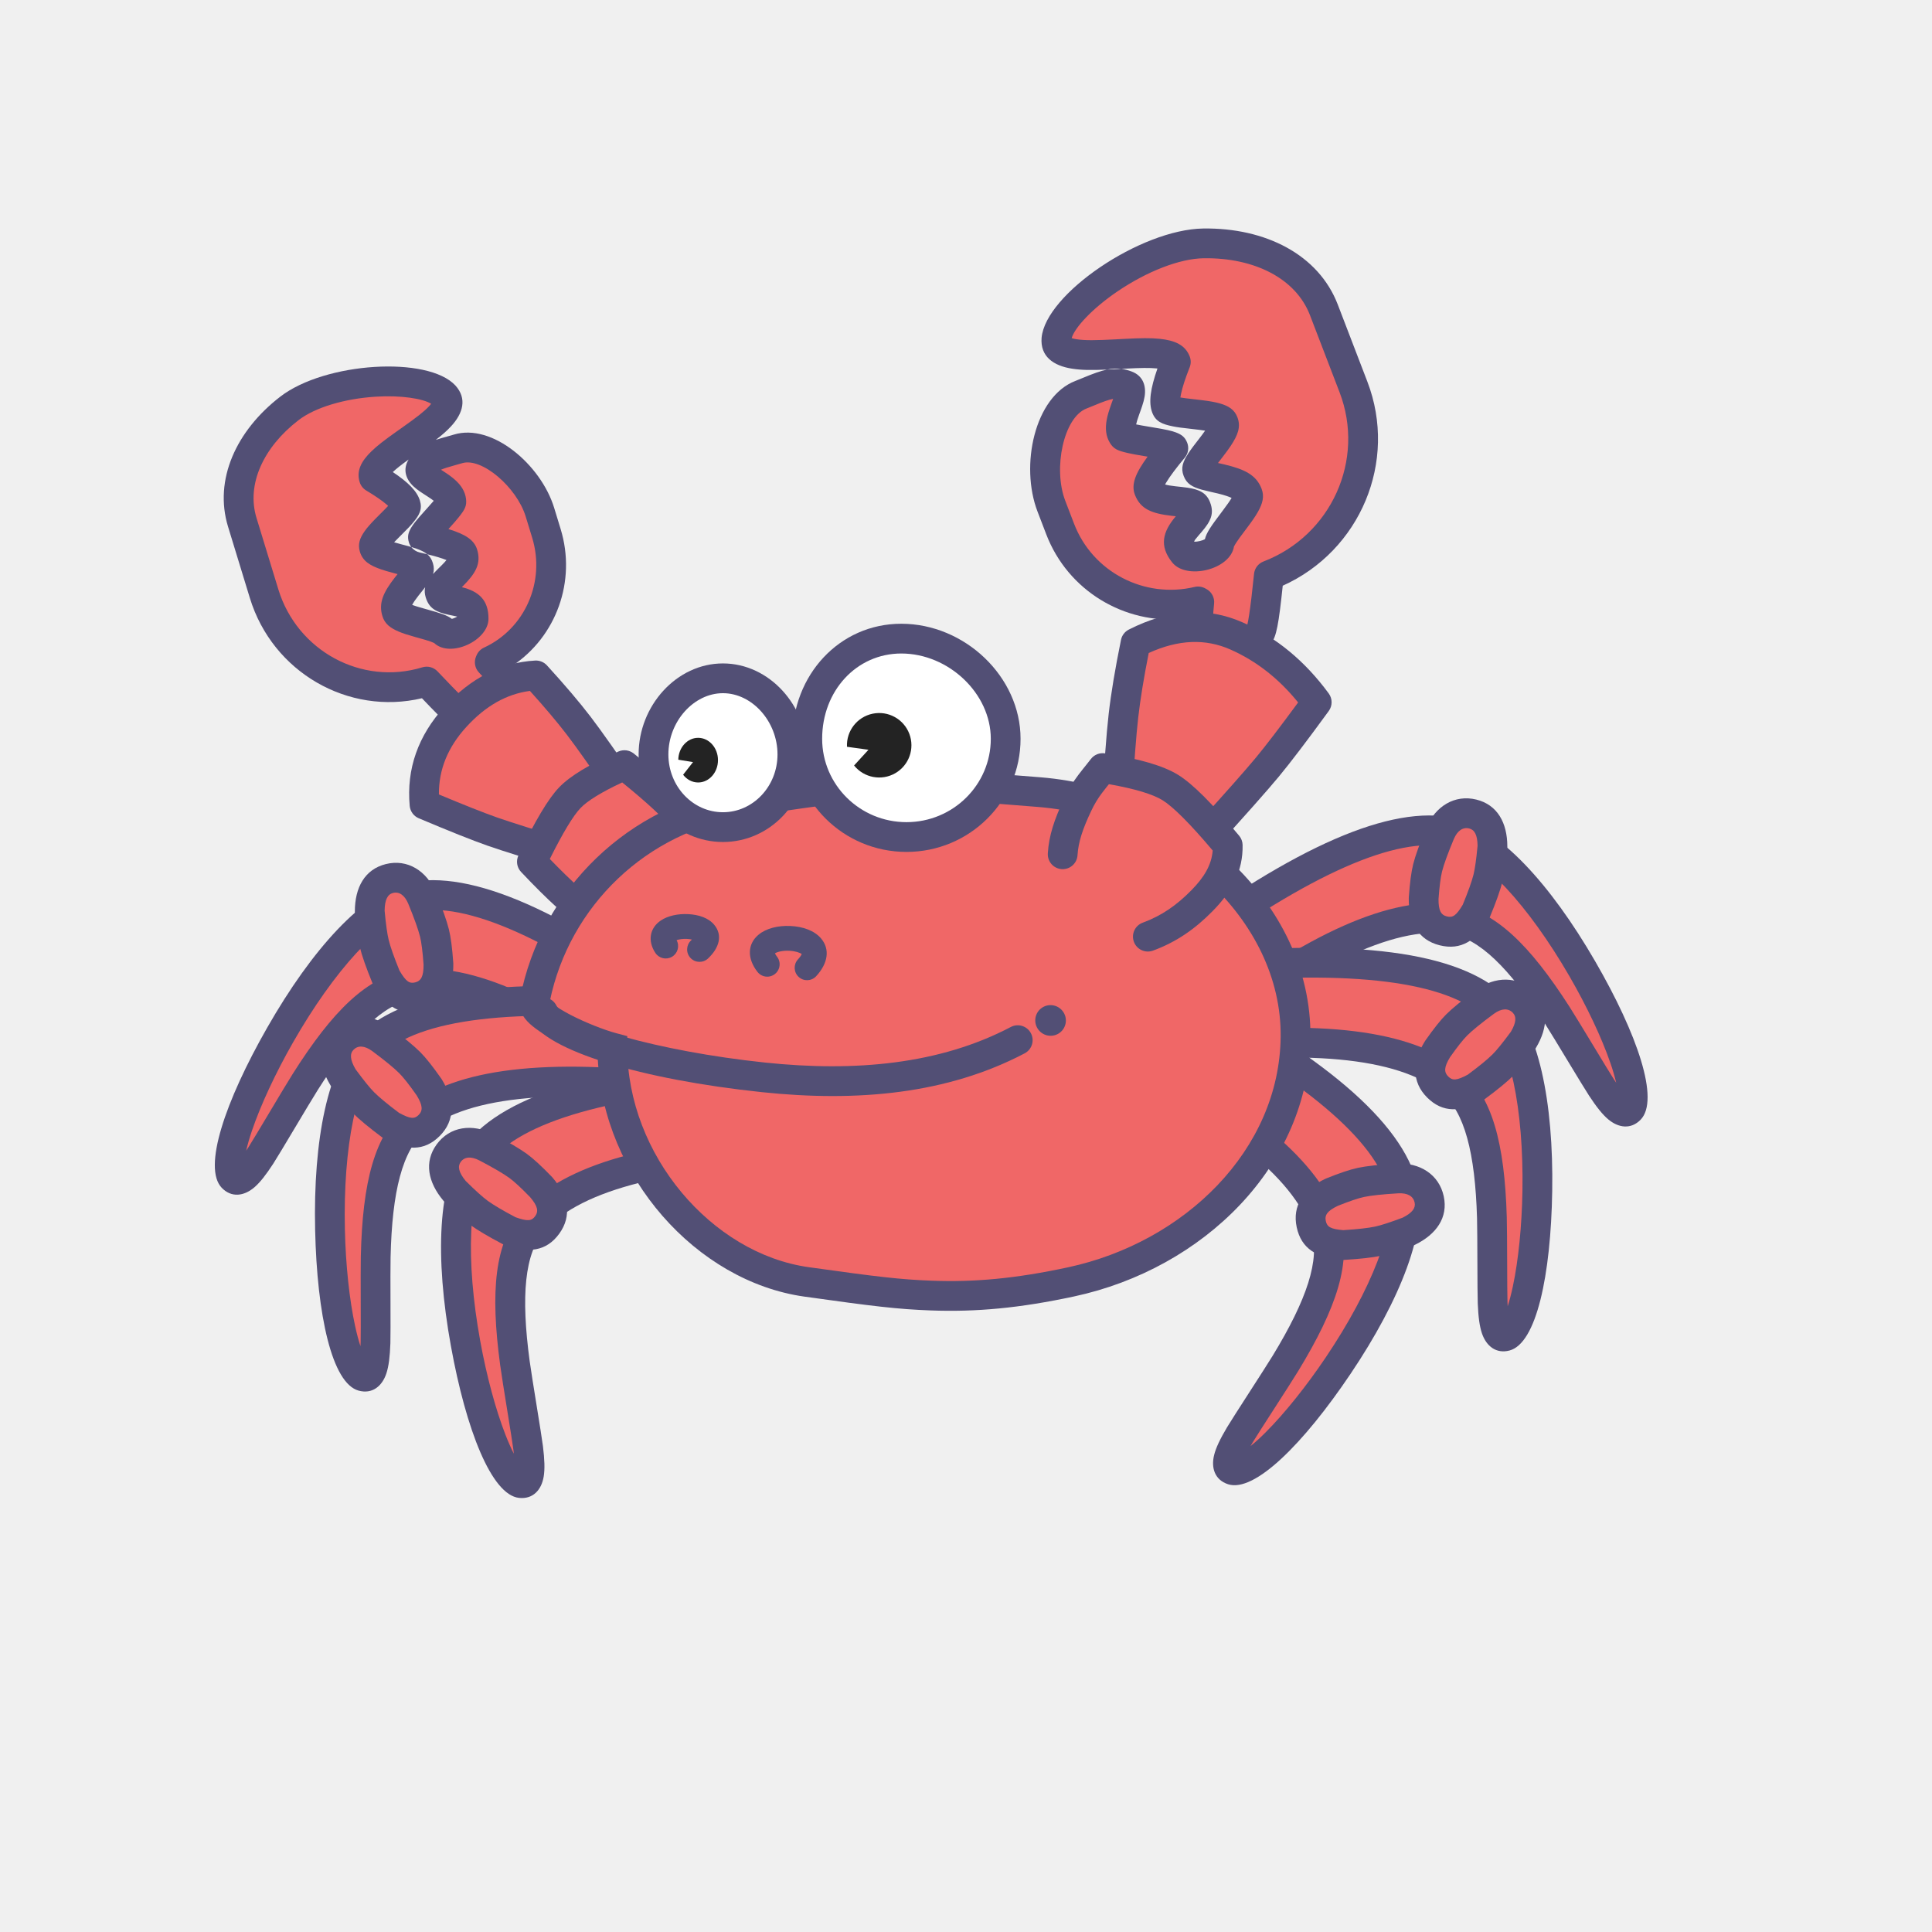
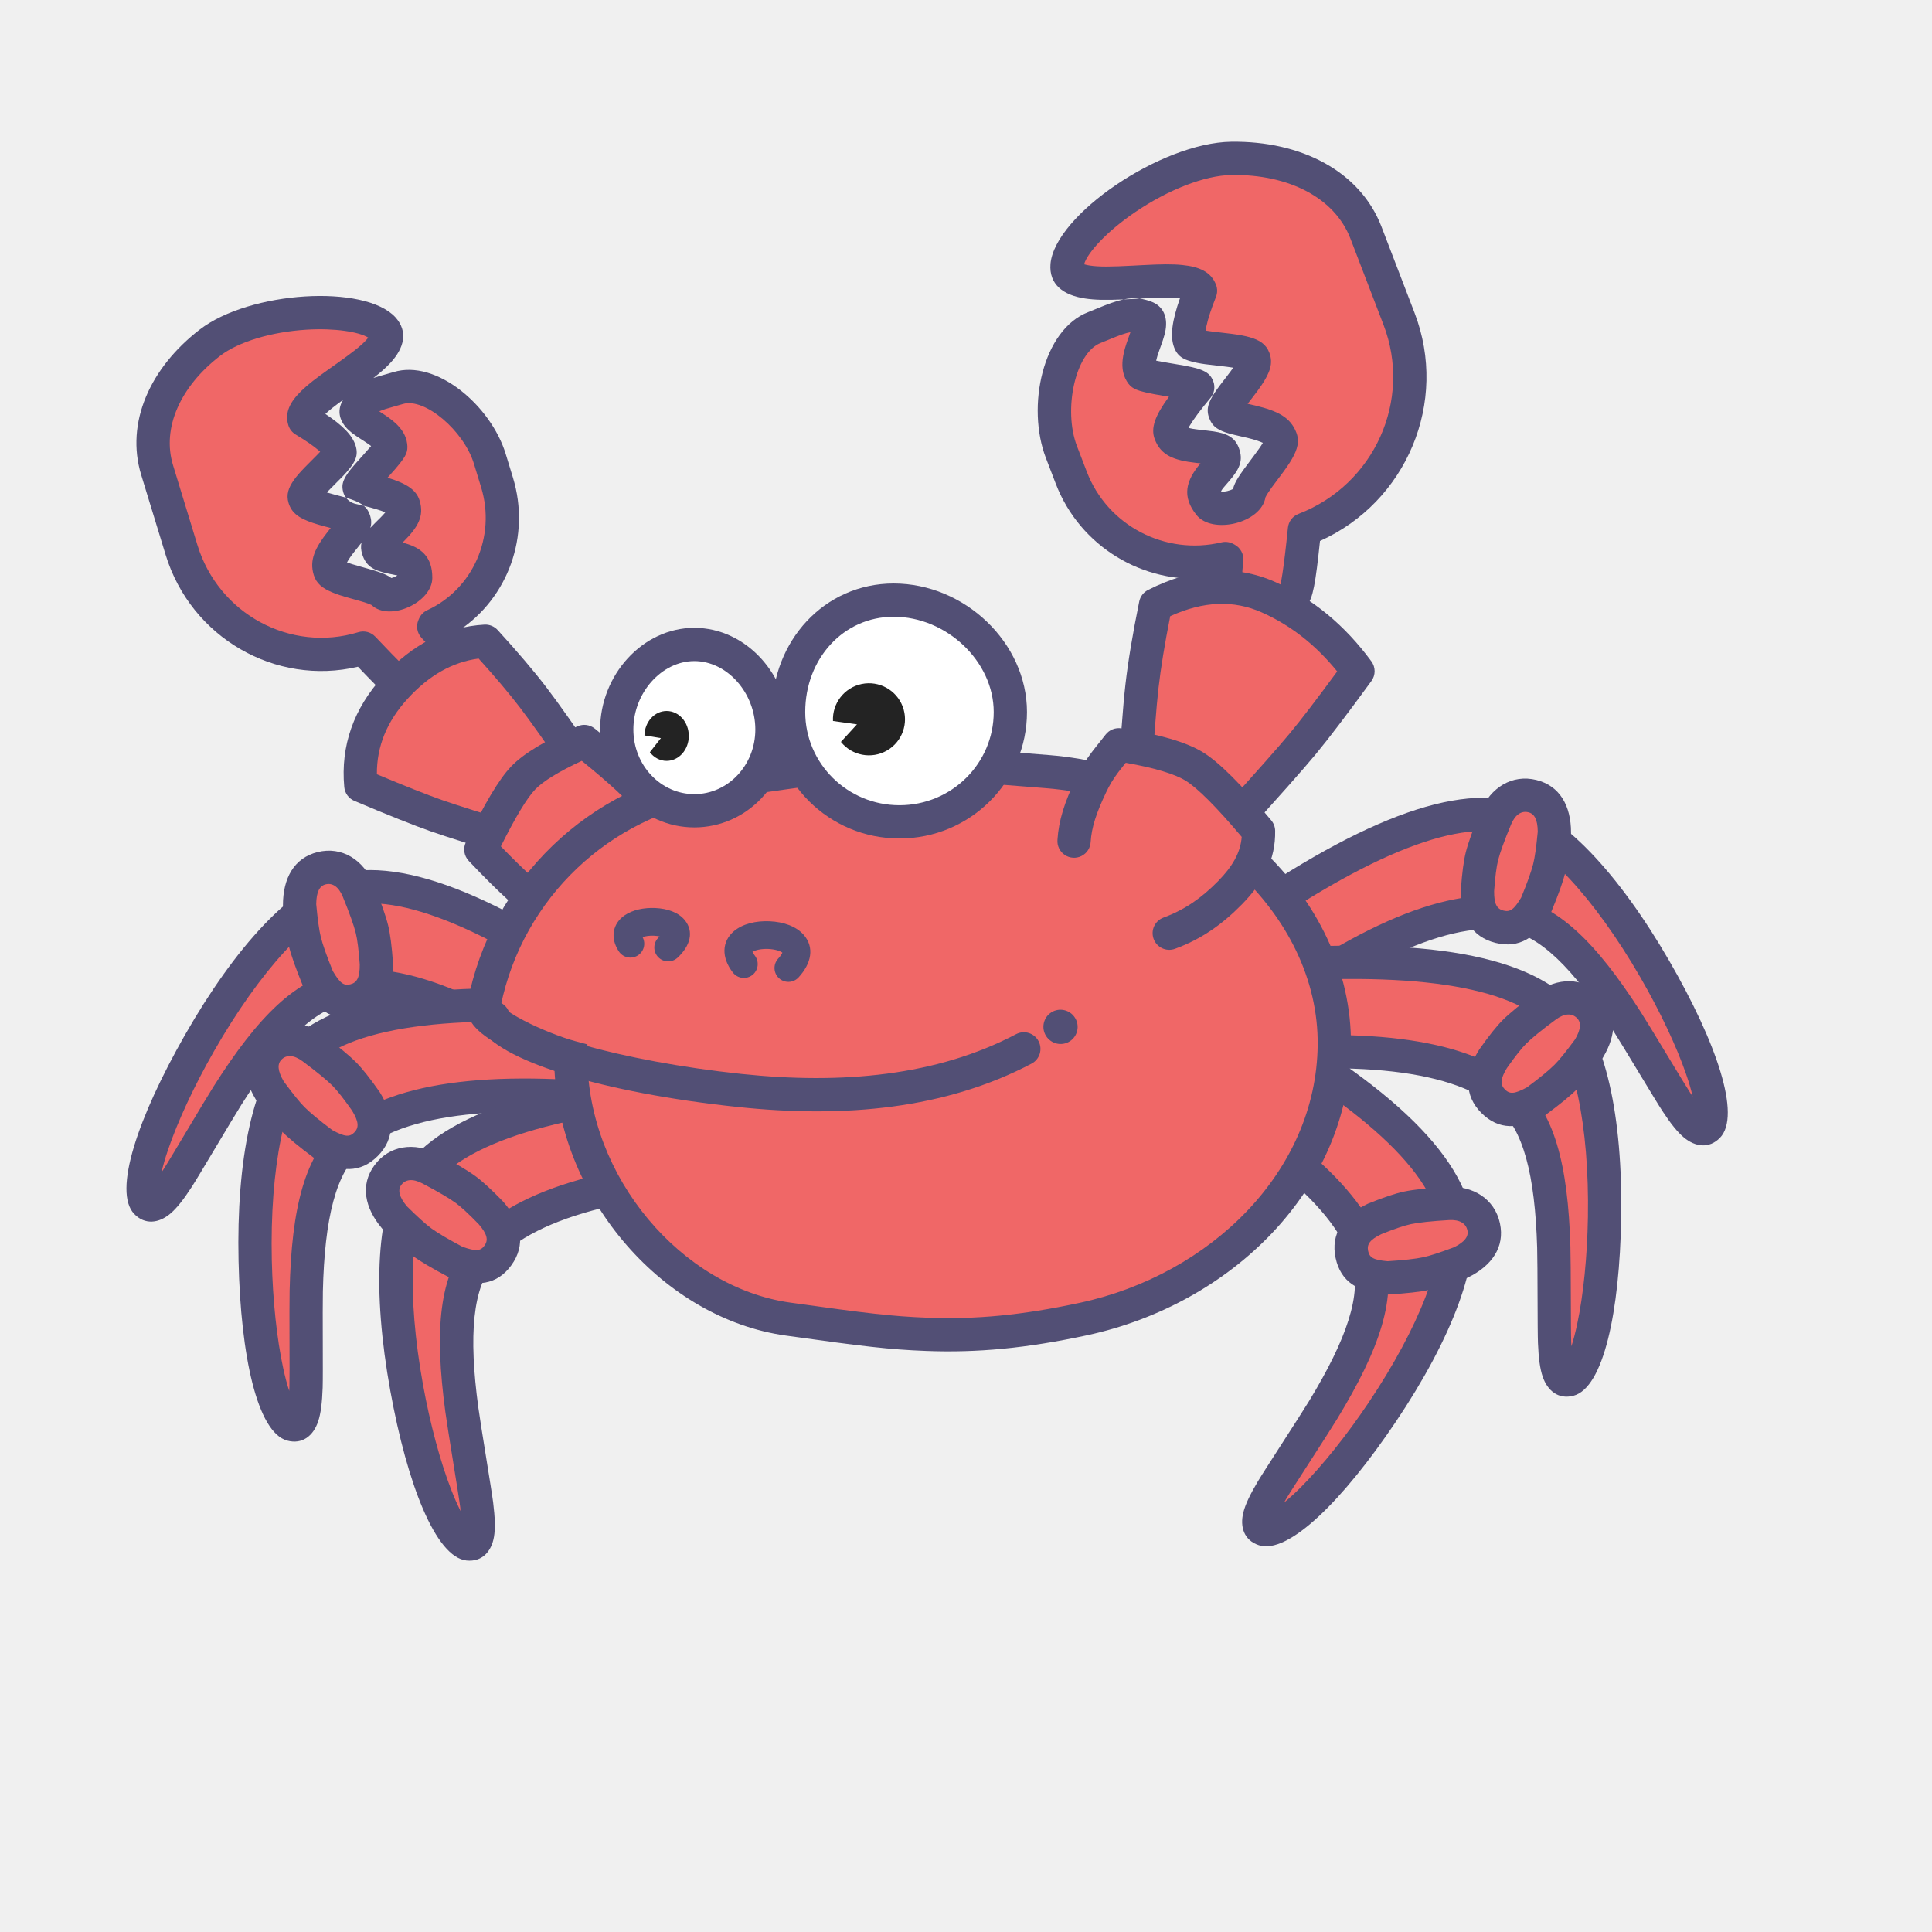
- <svg xmlns="http://www.w3.org/2000/svg" width="800px" height="800px" viewBox="25.6 25.6 972.8 972.8" class="icon" version="1.1">
+ <svg xmlns="http://www.w3.org/2000/svg" width="800px" height="800px" viewBox="76.8 76.8 870.4 870.4" class="icon" version="1.1">
  <path d="M371.754 539.805c-63.71-48.001-110.11-68.805-139.204-62.414-43.64 9.588-102.138 128.352-89.885 141.112 12.253 12.76 44.192-90.554 89.887-97.03 30.458-4.318 74.252 16.751 131.367 63.206l7.835-44.874z" fill="#F06767" />
  <path d="M363.582 543.045l-4.868 27.888c-53.842-42.156-95.964-61.308-127.216-56.877-20.94 2.967-38.6 20.8-58.535 52.316-4.563 7.21-19.419 32.498-22.293 36.921-0.382 0.589-0.754 1.151-1.114 1.686 0.674-2.96 1.658-6.374 2.94-10.148 4.356-12.82 11.756-28.767 20.657-44.357 20.463-35.84 44.082-62.047 61.003-65.763 25.705-5.649 69.282 13.549 129.426 58.333z m12.68-9.226c-65.379-49.254-113.357-70.768-145.321-63.745-22.498 4.943-48.318 33.592-70.801 72.971-21.204 37.136-32.563 70.569-22.878 80.649 4.87 5.073 11.204 4.191 16.354-0.2 2.935-2.503 5.919-6.341 9.618-12.033 3.107-4.78 18.025-30.173 22.393-37.079 17.653-27.913 32.955-43.36 47.973-45.488 27.773-3.936 69.974 16.364 125.59 61.595l9.915 8.065 10.817-61.974-3.661-2.76z" fill="#524F75" />
  <path d="M221.666 467.956c-7.283 1.821-9.888 8.607-9.898 16.539 0.677 7.438 1.439 12.847 2.278 16.227 0.987 3.974 2.967 9.596 5.939 16.866 4.558 7.905 9.191 11.759 16.474 9.938 7.283-1.821 10.003-7.9 9.898-16.539-0.49-6.998-1.156-12.201-2.003-15.612-0.979-3.944-3.052-9.77-6.216-17.48-3.062-7.375-9.189-11.761-16.471-9.938z" fill="#F06767" />
  <path d="M223.487 475.223c3.06-0.767 5.847 1.002 7.722 5.512 3.037 7.403 5.003 12.932 5.877 16.441 0.714 2.87 1.326 7.62 1.786 14.106 0.042 5.949-1.256 8.227-4.226 8.971-2.87 0.717-4.62-0.365-7.915-5.984-2.74-6.731-4.546-11.886-5.41-15.358-0.714-2.875-1.416-7.842-2.055-14.743 0.06-5.61 1.534-8.272 4.221-8.946z m-3.639-14.536c-10.632 2.66-15.557 11.843-15.57 23.797v0.347l0.03 0.345c0.712 7.785 1.516 13.514 2.468 17.351 1.091 4.393 3.177 10.32 6.276 17.898l0.192 0.47 0.255 0.437c6.426 11.147 14.074 16.144 24.783 13.464 10.782-2.7 15.722-11.551 15.572-23.897l-0.017-0.43c-0.517-7.393-1.234-12.977-2.205-16.898-1.086-4.373-3.264-10.497-6.569-18.549-4.531-10.894-14.279-17.073-25.215-14.334z" fill="#524F75" />
  <path d="M363.995 533.137c-79.333-8.332-129.823-2.27-151.467 18.195-32.471 30.695-21.444 162.626-4.371 167.252 17.076 4.625-8.759-100.384 27.074-129.466 23.889-19.391 72.274-23.882 145.158-13.484l-16.394-42.496z" fill="#F06767" />
  <path d="M358.66 540.123l10.19 26.412c-67.861-8.407-113.834-3.127-138.34 16.766-16.424 13.327-22.378 37.711-23.23 74.992-0.195 8.532 0.092 37.858-0.09 43.133-0.025 0.699-0.055 1.374-0.09 2.018-0.949-2.885-1.861-6.321-2.705-10.215-2.872-13.232-4.74-30.718-5.14-48.66-0.917-41.26 5.829-75.891 18.42-87.789 19.126-18.082 66.363-24.066 140.985-16.659z m6.119-14.441c-81.413-8.547-133.617-2.275-157.396 20.205-16.741 15.825-24.116 53.68-23.107 99.013 0.949 42.753 8.434 77.262 21.926 80.916 6.786 1.838 11.764-2.178 13.916-8.597 1.226-3.656 1.811-8.484 2.048-15.27 0.2-5.697-0.092-35.146 0.097-43.313 0.757-33.015 5.914-54.142 17.69-63.698 21.779-17.683 68.408-22.014 139.381-11.888l12.645 1.806-22.643-58.693-4.558-0.482z" fill="#524F75" />
  <path d="M198.339 548.852c-5.305 5.312-4.041 12.47 0.035 19.274 4.413 6.024 7.85 10.27 10.31 12.735 2.892 2.897 7.485 6.696 13.779 11.399 7.98 4.431 13.936 5.345 19.239 0.032 5.305-5.312 4.506-11.923-0.032-19.274-4.021-5.747-7.275-9.865-9.758-12.35-2.872-2.872-7.648-6.803-14.331-11.781-6.429-4.748-13.936-5.35-19.241-0.035z" fill="#F06767" />
  <path d="M203.641 554.144c2.228-2.233 5.53-2.155 9.458 0.749 6.416 4.78 10.947 8.504 13.507 11.064 2.09 2.095 5.06 5.852 8.796 11.177 3.099 5.078 3.159 7.697 0.999 9.865-2.09 2.093-4.151 2.068-9.865-1.049-5.814-4.363-10.02-7.85-12.548-10.382-2.095-2.098-5.255-5.989-9.356-11.579-2.837-4.845-2.947-7.885-0.992-9.845z m-11.696 17.833l0.18 0.297 0.202 0.28c4.62 6.309 8.262 10.804 11.052 13.602 3.199 3.202 8.042 7.208 14.601 12.106l0.405 0.3 0.442 0.25c11.249 6.244 20.378 6.586 28.177-1.224 7.852-7.867 7.528-18 1.039-28.505l-0.237-0.362c-4.251-6.069-7.737-10.49-10.592-13.349-3.187-3.187-8.207-7.315-15.185-12.518-9.488-7.003-21.024-7.275-28.989 0.704-7.747 7.757-7.235 18.162-1.094 28.42z" fill="#524F75" />
  <path d="M412.66 564.828c-79.66 4.181-128.577 18.07-146.757 41.669-27.266 35.395 4.263 163.977 21.851 165.876 17.59 1.893-24.354-97.78 6.486-132.111 20.56-22.885 67.646-34.893 141.262-36.022l-22.843-39.412z" fill="#F06767" />
  <path d="M408.481 572.566l14.196 24.494c-68.341 2.31-112.92 14.716-134.014 38.2-14.131 15.732-16.199 40.743-11.214 77.699 1.141 8.459 6.014 37.378 6.656 42.616 0.085 0.699 0.162 1.369 0.23 2.006-1.386-2.697-2.822-5.947-4.271-9.666-4.903-12.618-9.486-29.594-12.688-47.256-7.36-40.61-6.114-75.866 4.458-89.59 16.064-20.85 61.787-34.152 136.647-38.502z m3.786-15.22c-81.745 4.296-132.328 18.657-152.301 44.576-14.056 18.247-15.42 56.795-7.33 101.408 7.625 42.081 20.415 74.989 34.311 76.49 6.993 0.752 11.279-3.994 12.4-10.67 0.642-3.801 0.46-8.664-0.367-15.402-0.692-5.659-5.587-34.701-6.678-42.798-4.421-32.728-2.63-54.397 7.508-65.681 18.747-20.87 64.122-32.443 135.805-33.542l12.775-0.197-31.544-54.422-4.578 0.237z" fill="#524F75" />
  <path d="M251.502 606.263c-4.408 6.077-2.041 12.95 3.047 19.031 5.3 5.262 9.358 8.916 12.178 10.969 3.309 2.405 8.439 5.44 15.392 9.099 8.574 3.129 14.598 3.102 19.006-2.977 4.408-6.077 2.585-12.48-3.05-19.029-4.87-5.045-8.729-8.607-11.569-10.672-3.284-2.39-8.619-5.522-15.999-9.393-7.091-3.684-14.601-3.107-19.006 2.972z" fill="#F06767" />
  <path d="M257.568 610.664c1.848-2.555 5.122-2.992 9.458-0.742 7.083 3.716 12.143 6.688 15.07 8.816 2.388 1.741 5.914 4.988 10.435 9.658 3.854 4.528 4.321 7.111 2.525 9.591-1.736 2.395-3.771 2.692-9.905 0.502-6.426-3.397-11.127-6.184-14.016-8.287-2.398-1.746-6.127-5.1-11.052-9.973-3.557-4.336-4.141-7.325-2.515-9.566z m-8.766 19.441l0.225 0.265 0.245 0.245c5.55 5.507 9.848 9.378 13.045 11.704 3.659 2.662 9.069 5.862 16.312 9.676l0.45 0.235 0.475 0.175c12.088 4.408 21.159 3.317 27.638-5.62 6.524-8.999 4.618-18.951-3.434-28.317l-0.287-0.317c-5.15-5.332-9.288-9.149-12.553-11.529-3.644-2.65-9.251-5.942-16.953-9.99-10.465-5.43-21.906-3.896-28.522 5.232-6.439 8.876-4.306 19.076 3.362 28.242z" fill="#524F75" />
  <path d="M270.316 360.558c7.742 8.617 10.577 14.481 8.502 17.588-3.104 4.66-6.738 13.347-22.103 10.028-1.456-0.315-7.618-6.654-18.487-19.016-34.858 9.341-70.793-11.736-80.262-47.074l-9.733-36.317c-5.887-21.966 7.068-43.125 25.74-56.487 21.479-15.372 68.528-15.043 78.259-3.684 9.898 11.788-39.911 29.114-36.979 40.068 9.436 6.109 14.603 10.849 15.507 14.211 1.041 3.896-17.875 16.137-16.616 20.837 1.404 5.247 21.029 7.061 22.053 10.877 1.022 3.819-13.994 13.926-11.848 21.929 1.246 4.643 19.851 7.073 23.764 11.109 3.102 3.202 14.658-1.733 14.838-6.229 0.485-12.031-14.796-7.253-16.479-13.537-1.264-4.72 14.351-11.396 12.233-19.304-0.684-2.553-7.265-5.457-19.738-8.706-0.627-2.333 15.075-15.567 14.818-18.272-0.707-7.488-17.883-12.168-14.511-17.313 3.886-5.932 11.571-6.701 18.917-8.672 16.014-4.291 35.663 17.096 40.011 33.332l2.89 10.782c7.043 26.282-6.416 53.161-30.498 63.276l-0.277 0.574z" fill="#F06767" />
  <path d="M239.966 326.414c1.711 5.605 5.325 7.428 11.734 8.776 0.34 0.072 1.598 0.327 1.883 0.39 1.101 0.232 1.806 0.365 2.248 0.475a10.465 10.465 0 0 1-1.024 0.549c-0.599 0.275-1.184 0.485-1.678 0.609-2.463-1.848-5.52-2.822-13.344-5l-1.019-0.285c-2.587-0.724-4.321-1.256-5.625-1.741 0.624-1.224 1.638-2.71 3.149-4.645-0.212 0.27 1.883-2.338 3.382-4.266-0.355 1.576-0.285 3.247 0.292 5.137z m12.71-86.118c6.179-6.656 8.13-14.049 2.263-20.555-13.817-15.033-65.591-11.833-88.171 5.547-22.271 17.146-33.55 41.914-26.349 65.481l10.994 35.957c11.429 37.388 49.552 59.222 86.653 50.453 11.961 12.598 16.424 16.659 20.183 17.333 13.559 2.438 21.826-1.838 27.476-10.914 0.5-0.804 1.798-3.047 1.966-3.317 3.579-5.797 1.813-11.973-4.026-19.506 21.919-14.588 32.276-42.466 24.231-68.785l-3.264-10.672c-6.649-21.751-31.249-42.778-50.508-36.889-1.086 0.325-1.863 0.544-3.572 1.017-2.058 0.564-3.889 1.101-5.532 1.648 3.309-2.548 5.59-4.568 7.658-6.798z m-2.365 67.264a1.091 1.091 0 0 0 0.097 0.04c-0.574 0.719-1.369 1.578-2.44 2.647-0.425 0.427-2.036 2.006-1.956 1.931-0.857 0.842-1.479 1.479-2.065 2.12l-0.3 0.33c0.524-1.716 0.542-3.452-0.087-5.497-0.597-1.953-1.524-3.352-2.832-4.456 4.116 1.009 7.325 1.981 9.583 2.885z m-19.101-6.953a193.321 193.321 0 0 0-1.981-0.532l-1.948-0.517c-1.309-0.35-2.348-0.637-3.232-0.904 0.312-0.335 0.649-0.689 1.014-1.059 0.579-0.594 1.191-1.211 2.055-2.073 4.026-4.021 4.82-4.835 6.274-6.549 3.432-4.051 4.975-6.951 3.631-11.351-1.451-4.74-5.897-9.179-13.637-14.334 1.793-1.698 4.181-3.579 7.955-6.309-3.06 5.043-1.394 9.898 2.458 13.527 0.999 0.939 2.13 1.803 3.564 2.782 0.512 0.345 1.049 0.699 1.733 1.141l1.656 1.069c1.456 0.944 2.473 1.646 3.247 2.26-0.844 0.999-1.943 2.238-3.721 4.208l-0.1 0.107c-2.995 3.314-4.108 4.583-5.362 6.144-0.924 1.154-1.643 2.158-2.208 3.122-1.374 2.363-2.028 4.386-1.124 7.343 0.265 0.859 0.674 1.653 1.206 2.348a61.108 61.108 0 0 0-1.481-0.425z m3.921 1.204c2.34 0.827 4.191 1.673 5.6 2.862-1.164-0.287-2.405-0.574-3.716-0.869a7.483 7.483 0 0 1-4.323-2.775c0.899 0.265 1.693 0.519 2.438 0.782z m12.52-39.699c1.548-0.667 3.729-1.351 6.876-2.218a147.588 147.588 0 0 0 3.771-1.071c9.853-3.012 27.478 12.053 32.006 26.874l3.264 10.675c6.793 22.211-3.721 45.83-24.249 55.308a7.49 7.49 0 0 0-3.744 3.846c-0.11 0.26-0.11 0.26-0.23 0.524a7.493 7.493 0 0 0 1.466 8.217c3.572 3.706 5.939 6.723 7.073 8.874 0.115 0.217 0.21 0.412 0.285 0.574-0.457 0.782-0.969 1.653-1.161 1.963-2.413 3.871-4.655 5.202-10.784 4.303-0.792-0.649-1.923-1.668-3.347-3.037-3.079-2.957-7.42-7.4-12.99-13.305a7.485 7.485 0 0 0-7.643-2.023c-30.53 9.333-63.006-8.217-72.499-39.272l-10.989-35.955c-5.145-16.814 3.389-35.548 21.154-49.224 8.409-6.474 23.302-10.864 38.987-11.833 12.698-0.784 23.652 0.974 27.813 3.582-0.26 0.34-0.599 0.739-1.014 1.186-2.488 2.682-6.084 5.48-13.617 10.807l-1.434 1.014-1.439 1.017c-6.214 4.411-9.698 7.096-12.633 9.955-5.068 4.945-7.618 9.745-5.874 15.447 0.539 1.773 1.723 3.284 3.314 4.238 4.491 2.69 7.91 5.05 10.215 7.018 0.295 0.252 0.564 0.497 0.814 0.727-0.809 0.889-1.936 2.021-4.511 4.591-0.914 0.914-1.568 1.573-2.213 2.233-2.27 2.335-3.889 4.171-5.135 5.947-2.378 3.387-3.537 6.514-2.373 10.315 1.441 4.72 4.993 6.928 10.787 8.916 1.641 0.559 3.337 1.054 5.819 1.713l2.373 0.634-1.319 1.648c-5.819 7.45-8.352 12.87-6.319 19.516 1.184 3.889 3.971 5.972 8.142 7.752 2.188 0.937 4.536 1.681 8.422 2.772l1.049 0.29c3.736 1.039 5.028 1.419 6.516 1.938 0.824 0.292 1.469 0.554 1.916 0.774 8.13 7.715 27.308-1.199 27.368-12.151 0.05-9.541-4.925-13.849-13.412-15.959l0.412-0.412c6.544-6.549 9.436-11.486 7.28-18.532-1.471-4.803-5.862-7.685-14.453-10.3 2.687-2.975 3.966-4.431 5.207-5.994 3.012-3.781 4.118-5.654 3.649-9.266-0.485-3.746-2.453-6.761-5.452-9.473-1.608-1.459-3.294-2.667-5.902-4.356l-1.246-0.809z" fill="#524F75" />
  <path d="M341.374 428.192c-10.64-16.948-18.572-29.092-23.792-36.432-5.22-7.338-12.093-16.014-20.625-26.032-15.143 0.342-28.884 6.811-41.227 19.406-12.338 12.588-18.045 27.131-17.111 43.62 14.955 6.943 26.134 11.861 33.532 14.753s21.549 7.88 42.449 14.96l26.774-30.275z" fill="#F06767" />
  <path d="M313.716 449.134c-18.427-5.56-31.067-9.548-37.848-11.928-6.599-2.318-16.369-6.184-29.271-11.584-0.1-12.52 4.463-23.762 13.871-34.054 9.678-10.592 20.26-16.534 31.961-18.077 7.588 8.407 13.792 15.76 18.597 22.043 4.848 6.334 12.073 16.546 21.646 30.593l-18.956 23.008z m34.516-26.776c-11.304-16.676-19.721-28.635-25.3-35.93-5.62-7.343-12.927-15.939-21.941-25.8a7.495 7.495 0 0 0-5.959-2.423c-17.166 0.984-32.463 8.851-45.625 23.252-13.29 14.546-19.214 31.344-17.51 49.931a7.493 7.493 0 0 0 4.546 6.219c15.323 6.469 26.786 11.044 34.456 13.739 7.638 2.682 22.031 7.198 43.278 13.577a7.488 7.488 0 0 0 7.935-2.413l25.7-31.187a7.493 7.493 0 0 0 0.425-8.966z" fill="#524F75" />
  <path d="M389.49 470.416c-7.867-15.587-14.516-26.542-19.943-32.855-5.432-6.319-15.79-15.145-31.075-26.482-13.362 6.449-22.341 12.238-26.931 17.378-4.588 5.137-10.567 16.094-17.937 32.868 13.642 13.462 23.907 22.158 30.8 26.09 6.896 3.936 19.636 8.367 38.225 13.302l26.861-30.298z" fill="#F06767" />
  <path d="M358.8 492.754c-15.425-4.833-26.03-9.051-31.569-12.473-5.47-3.379-13.819-10.814-24.786-22.173 6.559-13.195 11.818-21.841 15.46-25.642 3.482-3.639 10.537-8.022 20.999-12.887 12.518 10.153 21.019 18.052 25.39 23.507 4.251 5.31 9.521 14.486 15.675 27.398l-21.172 22.271z m36.934-23.957c-7.553-16.362-14.069-27.995-19.741-35.078-5.644-7.046-16.022-16.539-31.307-28.724a7.493 7.493 0 0 0-7.687-0.999c-14.411 6.344-24.306 12.248-29.913 18.105-5.477 5.714-12.133 16.966-20.413 34.154a7.493 7.493 0 0 0 1.306 8.399c13.579 14.371 23.919 23.767 31.377 28.375 7.453 4.606 20.515 9.671 39.501 15.425a7.493 7.493 0 0 0 7.603-2.008l27.9-29.346a7.498 7.498 0 0 0 1.374-8.302z" fill="#524F75" />
  <path d="M616.833 506.445c63.815-47.414 110.292-67.961 139.434-61.647 43.712 9.471 102.305 126.779 90.032 139.379-12.273 12.603-44.267-89.443-90.032-95.839-30.513-4.266-74.372 16.544-131.584 62.429l-7.85-44.322z" fill="#F06767" />
  <path d="M625.022 509.712l4.853 27.426c53.95-41.664 96.146-60.593 127.428-56.22 20.947 2.927 38.645 20.55 58.61 51.677 4.571 7.128 19.451 32.101 22.328 36.472 0.395 0.599 0.779 1.171 1.151 1.716a102.05 102.05 0 0 0-2.922-9.925c-4.358-12.653-11.769-28.397-20.677-43.787-20.497-35.4-44.144-61.275-61.113-64.949-25.78-5.587-69.422 13.369-129.658 57.591z m-12.658-9.283c65.471-48.64 113.514-69.882 145.488-62.956 22.513 4.878 48.385 33.188 70.908 72.085 21.282 36.749 32.673 69.819 22.908 79.847-4.863 4.99-11.147 4.128-16.292-0.195-2.942-2.475-5.937-6.274-9.641-11.903-3.114-4.725-18.057-29.806-22.428-36.624-17.683-27.568-33.005-42.821-48.076-44.926-27.858-3.894-70.139 16.167-125.86 60.853l-9.863 7.907-10.862-61.325 3.716-2.762z" fill="#524F75" />
  <path d="M767.166 435.477c7.295 1.801 9.905 8.502 9.915 16.337-0.679 7.345-1.439 12.69-2.283 16.027-0.987 3.924-2.97 9.478-5.949 16.659-4.568 7.81-9.209 11.616-16.499 9.815-7.293-1.801-10.02-7.802-9.915-16.337 0.49-6.911 1.159-12.051 2.008-15.42 0.982-3.894 3.055-9.651 6.224-17.266 3.067-7.285 9.206-11.616 16.499-9.815z" fill="#F06767" />
  <path d="M765.373 442.753c-3.109-0.769-5.919 0.987-7.787 5.417-3.04 7.303-5.005 12.76-5.879 16.217-0.709 2.822-1.321 7.503-1.781 13.896-0.045 5.817 1.234 8.02 4.221 8.756 2.922 0.722 4.688-0.355 7.977-5.892 2.742-6.636 4.546-11.721 5.41-15.138 0.712-2.83 1.414-7.722 2.05-14.523-0.057-5.485-1.511-8.07-4.211-8.734z m3.591-14.551c10.64 2.625 15.595 11.744 15.61 23.599v0.35l-0.032 0.35c-0.714 7.7-1.519 13.367-2.473 17.168-1.099 4.348-3.192 10.208-6.299 17.7l-0.195 0.47-0.257 0.44c-6.441 11.017-14.086 15.942-24.763 13.307-10.789-2.662-15.765-11.451-15.61-23.702l0.015-0.437c0.517-7.313 1.239-12.837 2.215-16.724 1.094-4.328 3.277-10.385 6.589-18.345 4.546-10.777 14.291-16.869 25.2-14.176z" fill="#524F75" />
  <path d="M627.118 513.546c79.115-7.772 129.541-1.449 151.267 18.971 32.591 30.63 22.396 161.36 5.385 165.846-17.008 4.478 8.125-99.468-27.808-128.522-23.959-19.371-72.274-24.126-144.946-14.261l16.102-42.034z" fill="#F06767" />
  <path d="M632.455 520.564l-9.965 26.007c67.701-7.927 113.624-2.418 138.183 17.44 16.444 13.297 22.538 37.518 23.619 74.482 0.25 8.462 0.142 37.536 0.355 42.761 0.03 0.722 0.065 1.409 0.1 2.063 0.919-2.825 1.798-6.194 2.61-10.01 2.782-13.09 4.538-30.403 4.825-48.185 0.669-40.898-6.276-75.252-18.927-87.147-19.221-18.062-66.395-24.291-140.8-17.41z m-6.069-14.473c81.171-7.977 133.292-1.439 157.132 20.967 16.784 15.777 24.376 53.365 23.652 98.306-0.687 42.461-7.957 76.675-21.492 80.239-6.738 1.778-11.679-2.198-13.864-8.557-1.249-3.636-1.858-8.434-2.135-15.17-0.235-5.654-0.125-34.848-0.365-42.946-0.959-32.738-6.231-53.7-18.067-63.268-21.874-17.683-68.446-22.263-139.222-12.66l-12.528 1.698 22.278-58.158 4.608-0.452z" fill="#524F75" />
  <path d="M792.526 530.14c5.33 5.302 4.113 12.39 0.087 19.111-4.366 5.947-7.77 10.135-10.21 12.563-2.87 2.855-7.428 6.594-13.679 11.214-7.937 4.341-13.876 5.212-19.201-0.085-5.322-5.3-4.566-11.848-0.082-19.106 3.979-5.674 7.2-9.735 9.666-12.188 2.842-2.83 7.585-6.696 14.226-11.589 6.379-4.665 13.871-5.215 19.194 0.08z" fill="#F06767" />
  <path d="M786.357 545.113c2.772-4.733 2.857-7.697 0.887-9.658-2.273-2.263-5.585-2.203-9.466 0.634-6.369 4.695-10.864 8.357-13.394 10.872-2.058 2.055-4.995 5.747-8.682 10.989-3.035 4.97-3.072 7.518-0.892 9.683 2.13 2.123 4.203 2.11 9.875-0.939 5.769-4.278 9.935-7.705 12.433-10.195 2.068-2.053 5.187-5.887 9.238-11.386z m11.456-20.28c7.767 7.732 7.32 18.102 1.224 28.272l-0.18 0.3-0.207 0.282c-4.576 6.231-8.187 10.675-10.964 13.437-3.179 3.162-7.992 7.111-14.513 11.928l-0.41 0.305-0.45 0.242c-11.197 6.127-20.285 6.411-28.08-1.349-7.877-7.837-7.618-17.932-1.174-28.355l0.24-0.367c4.211-5.999 7.673-10.365 10.512-13.19 3.167-3.149 8.157-7.218 15.095-12.335 9.448-6.893 20.942-7.093 28.907 0.829z" fill="#524F75" />
  <path d="M615.536 525.502c70.589 36.569 109.433 69.335 116.531 98.297 10.647 43.435-69.098 147.526-85.806 142.019-16.706-5.507 60.985-78.995 46.674-122.932-9.546-29.294-47.479-59.592-113.796-90.899l36.397-26.484z" fill="#F06767" />
  <path d="M616.188 534.293l-22.521 16.384c61.098 30.225 96.611 59.854 106.391 89.887 6.551 20.11-1.526 43.74-20.755 75.334-4.401 7.23-20.323 31.554-22.99 36.055-0.365 0.619-0.712 1.214-1.036 1.786a101.741 101.741 0 0 0 7.64-6.973c9.461-9.466 20.365-23.028 30.29-37.786 22.828-33.937 35.715-66.533 31.582-83.399-6.279-25.617-42.451-56.537-108.601-91.288z m2.792-15.445c72.419 37.523 112.575 71.39 120.362 103.164 5.485 22.371-8.617 58.038-33.705 95.332-23.704 35.236-48.433 59.974-61.725 55.588-6.619-2.18-8.599-8.204-6.968-14.726 0.934-3.729 3.037-8.085 6.471-13.886 2.882-4.87 18.874-29.296 23.082-36.215 17.033-27.983 24.024-48.435 19.309-62.904-8.711-26.744-45.281-55.953-109.868-86.443l-11.429-5.397 50.361-36.644 4.108 2.13z" fill="#524F75" />
  <path d="M745.222 629.51c1.581 7.343-3.297 12.628-10.337 16.072-6.901 2.607-12.033 4.266-15.405 4.973-3.961 0.837-9.82 1.484-17.583 1.958-9.021-0.679-14.473-3.184-16.054-10.527-1.578-7.348 2.622-12.428 10.337-16.072 6.426-2.592 11.339-4.243 14.741-4.958 3.931-0.824 10.013-1.481 18.25-1.973 7.892-0.435 14.471 3.182 16.052 10.525z" fill="#F06767" />
  <path d="M737.897 631.084c-0.674-3.134-3.482-4.888-8.282-4.62-7.897 0.465-13.664 1.091-17.151 1.823-2.85 0.599-7.325 2.098-13.275 4.488-5.245 2.513-6.666 4.628-6.019 7.633 0.634 2.942 2.375 4.059 8.794 4.593 7.168-0.45 12.528-1.049 15.977-1.776 2.852-0.599 7.56-2.113 13.956-4.523 4.898-2.46 6.584-4.895 5.999-7.618z m14.653-3.147c2.3 10.712-3.721 19.164-14.371 24.376l-0.312 0.155-0.332 0.122c-7.233 2.737-12.68 4.496-16.514 5.3-4.391 0.924-10.575 1.611-18.669 2.1l-0.512 0.03-0.507-0.037c-12.723-0.959-20.505-5.672-22.813-16.421-2.34-10.867 3.379-19.191 14.456-24.426l0.4-0.172c6.801-2.74 12.078-4.518 16.002-5.34 4.371-0.919 10.769-1.608 19.376-2.123 11.684-0.642 21.432 5.45 23.797 16.434z" fill="#524F75" />
  <path d="M477.511 419.59c7.807 0 31.634 1.621 71.48 4.863 64.122 5.217 129.663 55.833 128.937 123.275s-59.727 111.888-113.072 123.335c-53.345 11.444-82.132 7.151-133.115 0-50.983-7.153-97.787-58.668-97.787-117.992-12.076-3.222-40.66-15.43-39.189-23.115C304.608 478.473 345.985 437.44 399.465 429.431 443.267 422.87 469.282 419.59 477.511 419.59z" fill="#F06767" />
  <path d="M303.439 530.664c2.021 1.726 5.247 3.766 9.303 5.879 7.398 3.859 17.056 7.665 23.145 9.291l5.562 1.484v5.757c0 53.94 42.459 103.714 91.336 110.572 34.801 4.88 46.08 6.206 61.847 6.806 21.784 0.829 42.501-1.101 68.655-6.713 58.808-12.618 106.538-59.157 107.15-116.087 0.639-59.182-56.65-110.405-122.051-115.727C508.813 428.701 485.019 427.083 477.511 427.083c-7.675 0-33.652 3.277-76.937 9.758-49.199 7.368-88.219 44.734-98.129 92.894 0.255 0.267 0.587 0.579 0.994 0.929z m2.378 19.166c-13.07-6.813-20.038-12.768-18.412-21.282 10.547-55.171 54.879-98.129 110.952-106.526C442.675 415.382 468.732 412.098 477.511 412.098c8.107 0 31.966 1.623 72.09 4.89 72.667 5.914 136.552 63.036 135.82 130.822-0.697 64.734-53.907 116.614-118.996 130.577-27.343 5.867-49.302 7.912-72.367 7.036-16.466-0.624-28.02-1.986-63.361-6.941-54.622-7.663-101.314-60.688-104.103-119.828-6.531-2.2-14.346-5.47-20.777-8.824z" fill="#524F75" />
  <path d="M292.402 538.701c7.977 16.044 56.47 30.45 116.766 36.814 48.245 5.093 93.519 0.892 132.371-19.541a7.493 7.493 0 1 0-6.976-13.265c-35.668 18.762-78.256 22.713-123.822 17.903-54.369-5.737-100.357-19.401-104.923-28.585a7.493 7.493 0 1 0-13.417 6.673z" fill="#524F75" />
  <path d="M548.517 544.157a7.727 7.697 51.999 1 0 12.131-9.478 7.727 7.697 51.999 1 0-12.131 9.478Z" fill="#524F75" />
  <path d="M371.442 498.356c0.984 0.047 1.861 0.18 2.555 0.332a18.999 18.999 0 0 1-0.442 0.43 6.241 6.241 0 1 0 8.539 9.111c5.737-5.377 7.415-11.741 3.202-16.898-2.857-3.494-7.762-5.195-13.272-5.452-5.1-0.237-10.195 0.829-13.752 3.252-5.472 3.726-6.691 10.18-2.72 16.222a6.241 6.241 0 0 0 10.727-6.366c1.259-0.445 3.174-0.722 5.162-0.629zM422.954 504.322c2.945 0.125 5.385 0.904 6.321 1.666-0.215 0.589-0.819 1.531-1.956 2.757a6.244 6.244 0 0 0 9.156 8.489c6.032-6.504 7.218-13.692 2.473-19.194-3.369-3.904-9.136-5.927-15.465-6.194-6.127-0.26-12.071 1.169-15.927 4.378-5.652 4.703-5.797 11.966-0.622 18.669a6.244 6.244 0 1 0 9.885-7.63 7.987 7.987 0 0 1-1.017-1.628c1.266-0.832 4.076-1.446 7.151-1.314z" fill="#524F75" />
  <path d="M629.478 328.759c-1.434 12.788-0.185 19.888 3.746 21.297 5.902 2.115 14.923 7.483 26.816-5.595 1.124-1.239 2.61-10.954 4.458-29.147 38.038-14.601 57.119-57.067 42.618-94.847l-14.908-38.827c-9.014-23.487-34.749-33.849-60.603-33.492-29.746 0.41-72.609 31.674-74.068 48.218-1.336 17.033 55.633-0.277 60.131 11.434-4.635 11.666-6.259 19.299-4.878 22.893 1.598 4.166 26.946 2.645 28.872 7.668 2.158 5.612-14.621 20.14-13.052 24.224 1.566 4.084 21.941 3.227 25.22 11.778 1.911 4.97-13.534 19.384-14.466 25.558-0.742 4.903-14.561 8.105-17.673 4.206-8.332-10.42 8.791-16.214 6.211-22.928-1.938-5.053-20.615-0.734-23.859-9.189-1.049-2.727 3.072-9.651 12.363-20.765-0.957-2.493-24.007-3.976-25.55-6.559-4.261-7.148 8.397-22.633 1.938-25.011-7.448-2.737-14.99 1.633-23.005 4.713-17.478 6.708-21.444 38.73-14.781 56.09l4.426 11.524c10.784 28.098 40.73 43.24 69.417 36.424l0.624 0.332z" fill="#F06767" />
  <path d="M595.369 212.647c5.709 2.103 7.455 7.158 6.561 12.668-0.24 1.459-0.639 2.952-1.236 4.753-0.215 0.649-0.447 1.314-0.749 2.168-0.105 0.28-0.609 1.683-0.749 2.073-0.804 2.258-1.269 3.746-1.531 4.98 1.578 0.337 3.522 0.679 7.013 1.256l0.162 0.025c4.928 0.817 6.786 1.149 8.949 1.638 1.578 0.355 2.872 0.722 3.986 1.154 2.662 1.034 4.486 2.243 5.62 5.202a7.493 7.493 0 0 1-1.246 7.49c-4.411 5.28-7.543 9.496-9.371 12.555-0.197 0.335-0.375 0.649-0.534 0.939 1.171 0.35 2.775 0.627 5.07 0.889 0.674 0.077 3.202 0.345 3.077 0.33 1.324 0.145 2.303 0.265 3.247 0.412 5.732 0.894 9.401 2.5 11.254 7.335 2.198 5.724 0.34 9.566-4.261 14.935-0.25 0.292-1.199 1.381-1.414 1.633-1.701 1.986-2.323 2.71-2.29 3.294 0.782 0.007 1.763-0.107 2.772-0.342 1.009-0.24 1.928-0.574 2.585-0.917 0.849-3.352 2.822-6.214 8.424-13.649l0.714-0.952c2.175-2.9 3.452-4.72 4.318-6.201-1.231-0.592-3.514-1.416-6.918-2.233 0.49 0.117-6.429-1.441-8.152-1.936-4.713-1.359-7.525-2.87-9.064-6.878-1.578-4.106-0.395-7.208 2.398-11.494 0.714-1.099 1.553-2.263 2.627-3.686 0.407-0.534 0.829-1.086 1.396-1.818l1.384-1.796c1.311-1.703 2.23-2.935 2.98-4.024-0.839-0.137-1.791-0.275-2.862-0.412-0.932-0.117-1.901-0.232-3.279-0.387-6.311-0.717-7.575-0.874-10.01-1.359-5.57-1.104-8.751-2.478-10.452-6.913-1.948-5.075-0.934-12.116 2.61-22.223l-0.437-0.05c-3.494-0.352-7.9-0.292-15.655 0.11l-1.956 0.102c-0.04 0-0.077 0.005-0.117 0.007a24.052 24.052 0 0 1 5.137 1.319z m-29.833-1.389c-9.711-1.474-16.197-6.309-15.475-15.552 1.948-22.071 49.826-54.612 81.428-55.049 31.299-0.435 58.053 13.157 67.706 38.298l14.905 38.827c15.43 40.203-3.611 85.189-42.618 102.737-1.998 19.109-3.209 26.015-5.912 28.987-10.108 11.114-19.946 13-30.855 9.134-0.979-0.347-3.676-1.399-4.031-1.524-6.938-2.49-9.466-9.141-9.308-19.868-29.499 2.822-58.038-14.129-68.945-42.553l-4.423-11.526c-8.884-23.137-1.496-57.868 19.086-65.771a157.296 157.296 0 0 0 3.916-1.588c4.888-2.033 8.664-3.419 11.976-4.116-8.097 0.347-12.835 0.265-17.45-0.435z m22.833 0.17l1.861-0.1c-2.34-0.307-4.648-0.18-7.24 0.365 1.648-0.07 3.429-0.16 5.38-0.265z m-11.596 18.215c-1.973 0.819-2.902 1.199-4.079 1.653-11.504 4.418-16.976 30.146-10.7 46.5l4.426 11.524c9.333 24.326 35.37 37.838 60.686 31.819a7.493 7.493 0 0 1 5.27 0.684l0.574 0.302a7.493 7.493 0 0 1 3.964 7.473c-0.644 5.744-0.684 10.058-0.207 12.78 0.075 0.45 0.162 0.807 0.245 1.081 1.017 0.39 2.315 0.892 2.767 1.051 5.225 1.853 8.607 1.349 13.896-4.161 0.305-1.281 0.622-2.992 0.964-5.237 0.724-4.708 1.541-11.571 2.453-20.555a7.493 7.493 0 0 1 4.768-6.239c34.189-13.122 51.325-51.26 38.31-85.169L685.203 184.32c-7.088-18.467-27.905-29.042-53.508-28.684-12.201 0.167-28.707 6.686-43.532 16.761-12.53 8.517-21.459 18.17-22.963 23.467a16.983 16.983 0 0 0 2.58 0.569c4.158 0.632 9.331 0.582 19.786 0.025l1.978-0.107 1.983-0.105c8.522-0.445 13.437-0.51 17.947-0.05 7.63 0.774 12.937 3.074 15.175 8.914 0.674 1.756 0.662 3.701-0.03 5.447-2.173 5.475-3.614 9.923-4.326 13.272-0.152 0.724-0.267 1.361-0.35 1.908 1.501 0.27 3.097 0.462 7.992 1.019 1.439 0.162 2.473 0.285 3.492 0.417 3.579 0.457 6.239 0.929 8.517 1.598 4.231 1.244 7.228 3.047 8.704 6.901 1.848 4.815 0.275 8.984-3.392 14.496-1.061 1.598-2.23 3.182-3.976 5.447l-2.393 3.114c1.793 0.412 3.459 0.787 3.422 0.779 10.068 2.41 15.865 5.282 18.512 12.168 1.516 3.954 0.517 7.493-1.873 11.726-1.286 2.275-2.847 4.513-5.542 8.102l-0.734 0.974c-2.632 3.497-3.532 4.723-4.513 6.229-0.559 0.849-0.969 1.553-1.234 2.093-1.898 11.724-23.972 16.916-31.095 8.002-6.663-8.334-4.82-15.427 1.821-23.257l-2.048-0.22c-10.048-1.149-15.772-3.357-18.564-10.627-1.948-5.088 0.175-10.682 6.401-19.171a154.372 154.372 0 0 1-1.046-0.172c-4.576-0.759-6.711-1.141-8.866-1.636-5.03-1.154-7.193-1.983-9.111-5.192-2.048-3.432-2.35-7.258-1.571-11.529 0.425-2.323 1.089-4.503 2.238-7.727l1.004-2.822c-2.11 0.362-4.94 1.374-9.316 3.192z" fill="#524F75" />
  <path d="M586.942 433.921c1.641-22.338 3.119-38.507 4.431-48.503 1.314-9.993 3.562-22.183 6.746-36.564 18.37-8.941 35.34-9.79 50.91-2.558 15.575 7.233 28.829 18.587 39.769 34.059-11.149 14.731-19.621 25.475-25.415 32.224-5.799 6.753-17.171 19.131-34.124 37.129l-42.316-15.785z" fill="#F06767" />
  <path d="M628.087 440.844c14.711-16.222 24.698-27.501 29.896-33.772 4.97-6.004 12.066-15.273 21.249-27.773-9.73-12.026-21.059-20.87-34.024-26.624-12.625-5.6-26.202-5.108-41.205 1.723-2.505 12.66-4.263 23.465-5.277 32.396-1.022 8.991-2.1 23.19-3.224 42.536l32.583 11.514z m-47.871-6.738c1.256-22.496 2.458-38.807 3.621-49.002 1.164-10.255 3.232-22.688 6.209-37.321a7.478 7.478 0 0 1 3.946-5.187c20.128-10.233 39.424-11.539 57.294-3.611 16.918 7.508 31.394 19.471 43.355 35.778a7.49 7.49 0 0 1 0.012 8.846c-10.974 15.038-19.331 26.032-25.133 33.028-5.769 6.968-16.981 19.603-33.692 37.975a7.495 7.495 0 0 1-8.042 2.026l-42.583-15.048a7.493 7.493 0 0 1-4.988-7.483z" fill="#524F75" />
  <path d="M560.605 454.953c0.689-8.547 3.891-16.451 8.03-24.801 4.141-8.352 7.78-11.769 12.862-18.147 16.212 2.84 27.503 6.301 33.874 10.39 6.364 4.086 15.835 13.941 28.395 29.571 0 12.553-7.058 21.414-13.432 27.67-6.374 6.256-15.135 13.322-27.581 17.635" fill="#F06767" />
  <path d="M610.938 428.509c5.27 3.252 13.846 11.778 25.278 25.333-0.569 7.2-4.196 13.374-10.722 20.01-7.353 7.475-14.95 12.835-24.506 16.334a7.493 7.493 0 0 0 5.157 14.071c11.871-4.351 21.237-10.959 30.033-19.898 9.823-9.985 15.328-20.21 15.098-33.285a7.48 7.48 0 0 0-1.736-4.665c-13.329-16.004-23.395-26.124-30.73-30.653-7.493-4.623-19.656-8.125-36.822-10.822a7.495 7.495 0 0 0-7.108 2.837c-0.624 0.817-1.259 1.618-2.031 2.582-0.325 0.41-1.638 2.043-1.968 2.458-0.917 1.149-1.618 2.048-2.3 2.96a64.557 64.557 0 0 0-7.073 11.724c-5.127 10.824-7.75 18.909-8.302 27.678a7.493 7.493 0 1 0 14.955 0.939c0.41-6.486 2.503-12.942 6.888-22.201a49.701 49.701 0 0 1 5.512-9.144c0.579-0.774 1.199-1.566 2.031-2.61 0.21-0.26 0.859-1.066 1.369-1.708 13.037 2.29 22.106 5.055 26.976 8.06z" fill="#524F75" />
  <path d="M389.617 442.068c19.311 0 34.966-16.391 34.966-36.614s-15.657-38.313-34.966-38.313-34.966 18.092-34.966 38.313 15.655 36.614 34.966 36.614z" fill="#FFFFFF" />
  <path d="M389.617 449.561c-23.527 0-42.459-19.823-42.459-44.107 0-24.514 19.109-45.805 42.459-45.805s42.459 21.292 42.459 45.805c0 24.284-18.932 44.107-42.459 44.107z m0-14.985c15.093 0 27.473-12.962 27.473-29.122 0-16.576-12.783-30.82-27.473-30.82s-27.473 14.244-27.473 30.82c0 16.159 12.378 29.122 27.473 29.122z" fill="#524F75" />
  <path d="M369.564 415.697c1.833 2.383 4.541 3.894 7.563 3.894 5.517 0 9.99-5.033 9.99-11.239s-4.473-11.239-9.99-11.239c-5.45 0-9.883 4.91-9.99 11.012l7.408 1.211-4.98 6.361z" fill="#232323" />
  <path d="M482.027 447.063c27.588 0 49.951-22.151 49.951-49.477S507.007 347.161 479.419 347.161c-27.586 0-47.344 23.102-47.344 50.426s22.363 49.477 49.951 49.477z" fill="#FFFFFF" />
  <path d="M482.027 454.556c-31.709 0-57.444-25.49-57.444-56.969 0-32.044 23.614-57.918 54.836-57.918 31.946 0 60.051 26.654 60.051 57.918 0 31.479-25.735 56.969-57.444 56.969z m0-14.985c23.465 0 42.459-18.812 42.459-41.984 0-22.805-21.224-42.933-45.066-42.933-22.625 0-39.851 18.874-39.851 42.933 0 23.172 18.994 41.984 42.459 41.984z" fill="#524F75" />
  <path d="M455.645 411.039a16.234 16.234 0 1 0-3.572-9.421l10.807 1.514-7.235 7.907z" fill="#232323" />
</svg>
